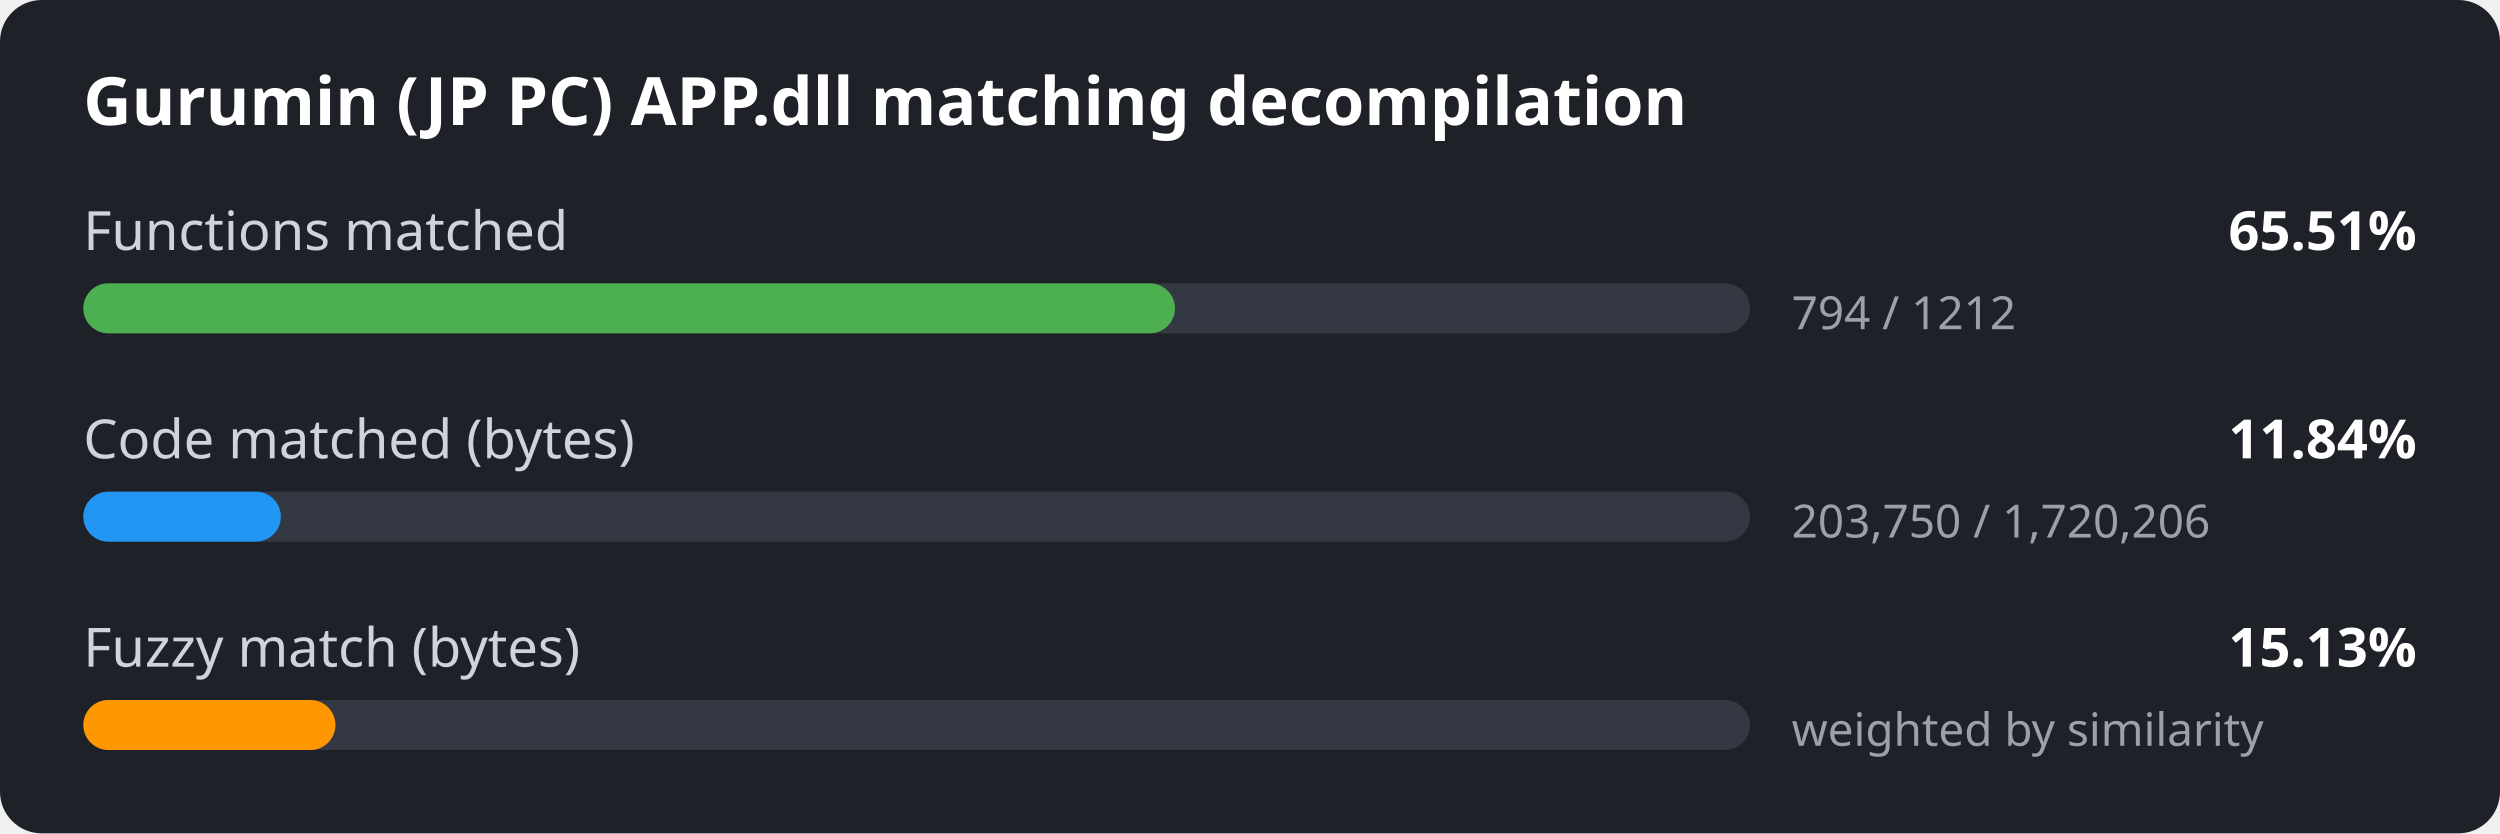
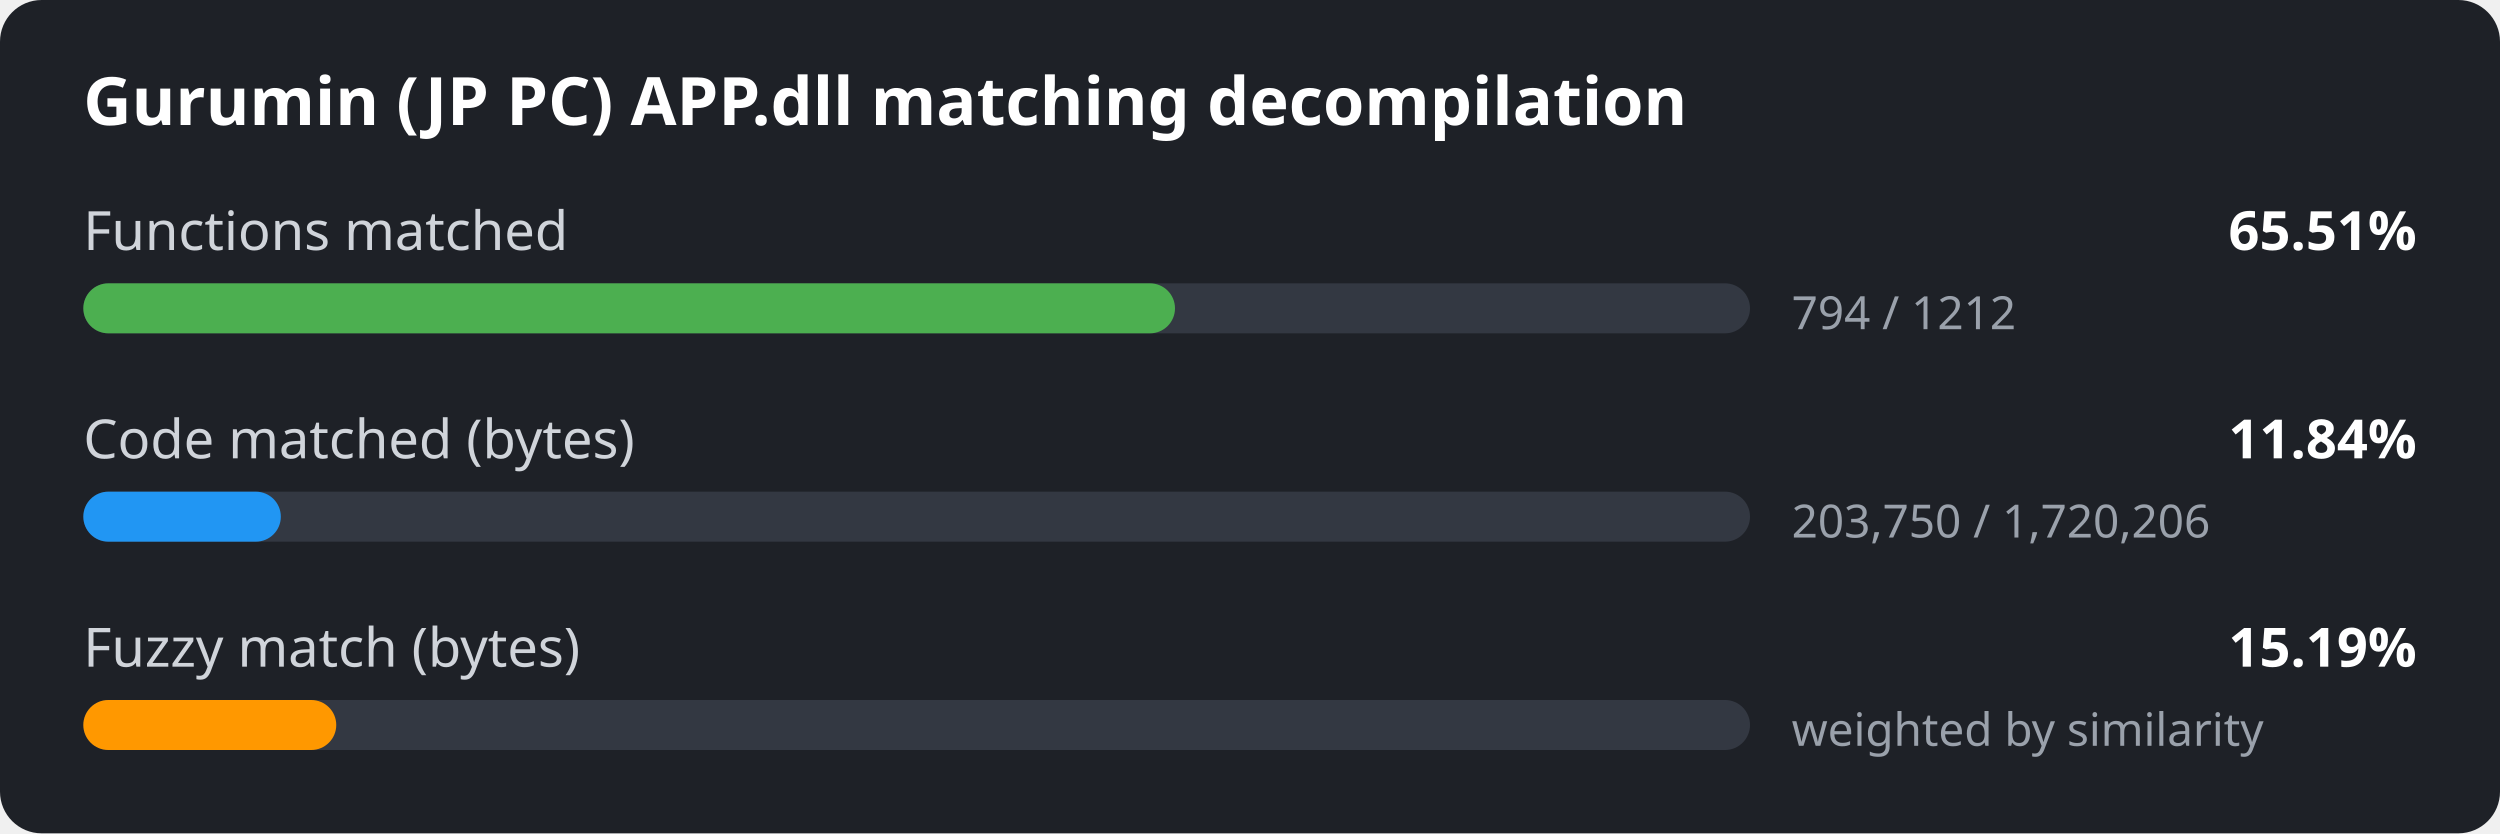
<svg xmlns="http://www.w3.org/2000/svg" width="600" height="200" viewBox="0 0 600 200">
  <style>
.bg { fill: #1e2127; }
.title { font: 600 16px sans-serif; fill: #ffffff; }
.label { font: 13px sans-serif; fill: #d0d4da; }
.value { font: 600 13px sans-serif; fill: #ffffff; }
.detail { font: 11px sans-serif; fill: #9aa1ab; }
.track { fill: #333842; }
</style>
  <rect width="600" height="200" rx="10" class="bg" />
  <text x="20" y="30" class="title">Gurumin (JP PC) APP.dll matching decompilation</text>
  <text x="20" y="60" class="label">Functions matched</text>
  <text x="580" y="60" class="value" text-anchor="end">65.51%</text>
  <rect x="20" y="68" width="400" height="12" rx="6" class="track" />
  <rect x="20" y="68" width="262.0" height="12" rx="6" fill="#4caf50" />
  <text x="430" y="79" class="detail">794 / 1212</text>
  <text x="20" y="110" class="label">Code matched (bytes)</text>
  <text x="580" y="110" class="value" text-anchor="end">11.84%</text>
  <rect x="20" y="118" width="400" height="12" rx="6" class="track" />
  <rect x="20" y="118" width="47.4" height="12" rx="6" fill="#2196f3" />
  <text x="430" y="129" class="detail">203,750 / 1,720,206</text>
  <text x="20" y="160" class="label">Fuzzy match (bytes)</text>
-   <text x="580" y="160" class="value" text-anchor="end">15.13%</text>
+   <text x="580" y="160" class="value" text-anchor="end">15.19%</text>
  <rect x="20" y="168" width="400" height="12" rx="6" class="track" />
-   <rect x="20" y="168" width="60.5" height="12" rx="6" fill="#ff9800" />
+   <rect x="20" y="168" width="60.7" height="12" rx="6" fill="#ff9800" />
  <text x="430" y="179" class="detail">weighted by similarity</text>
</svg>
